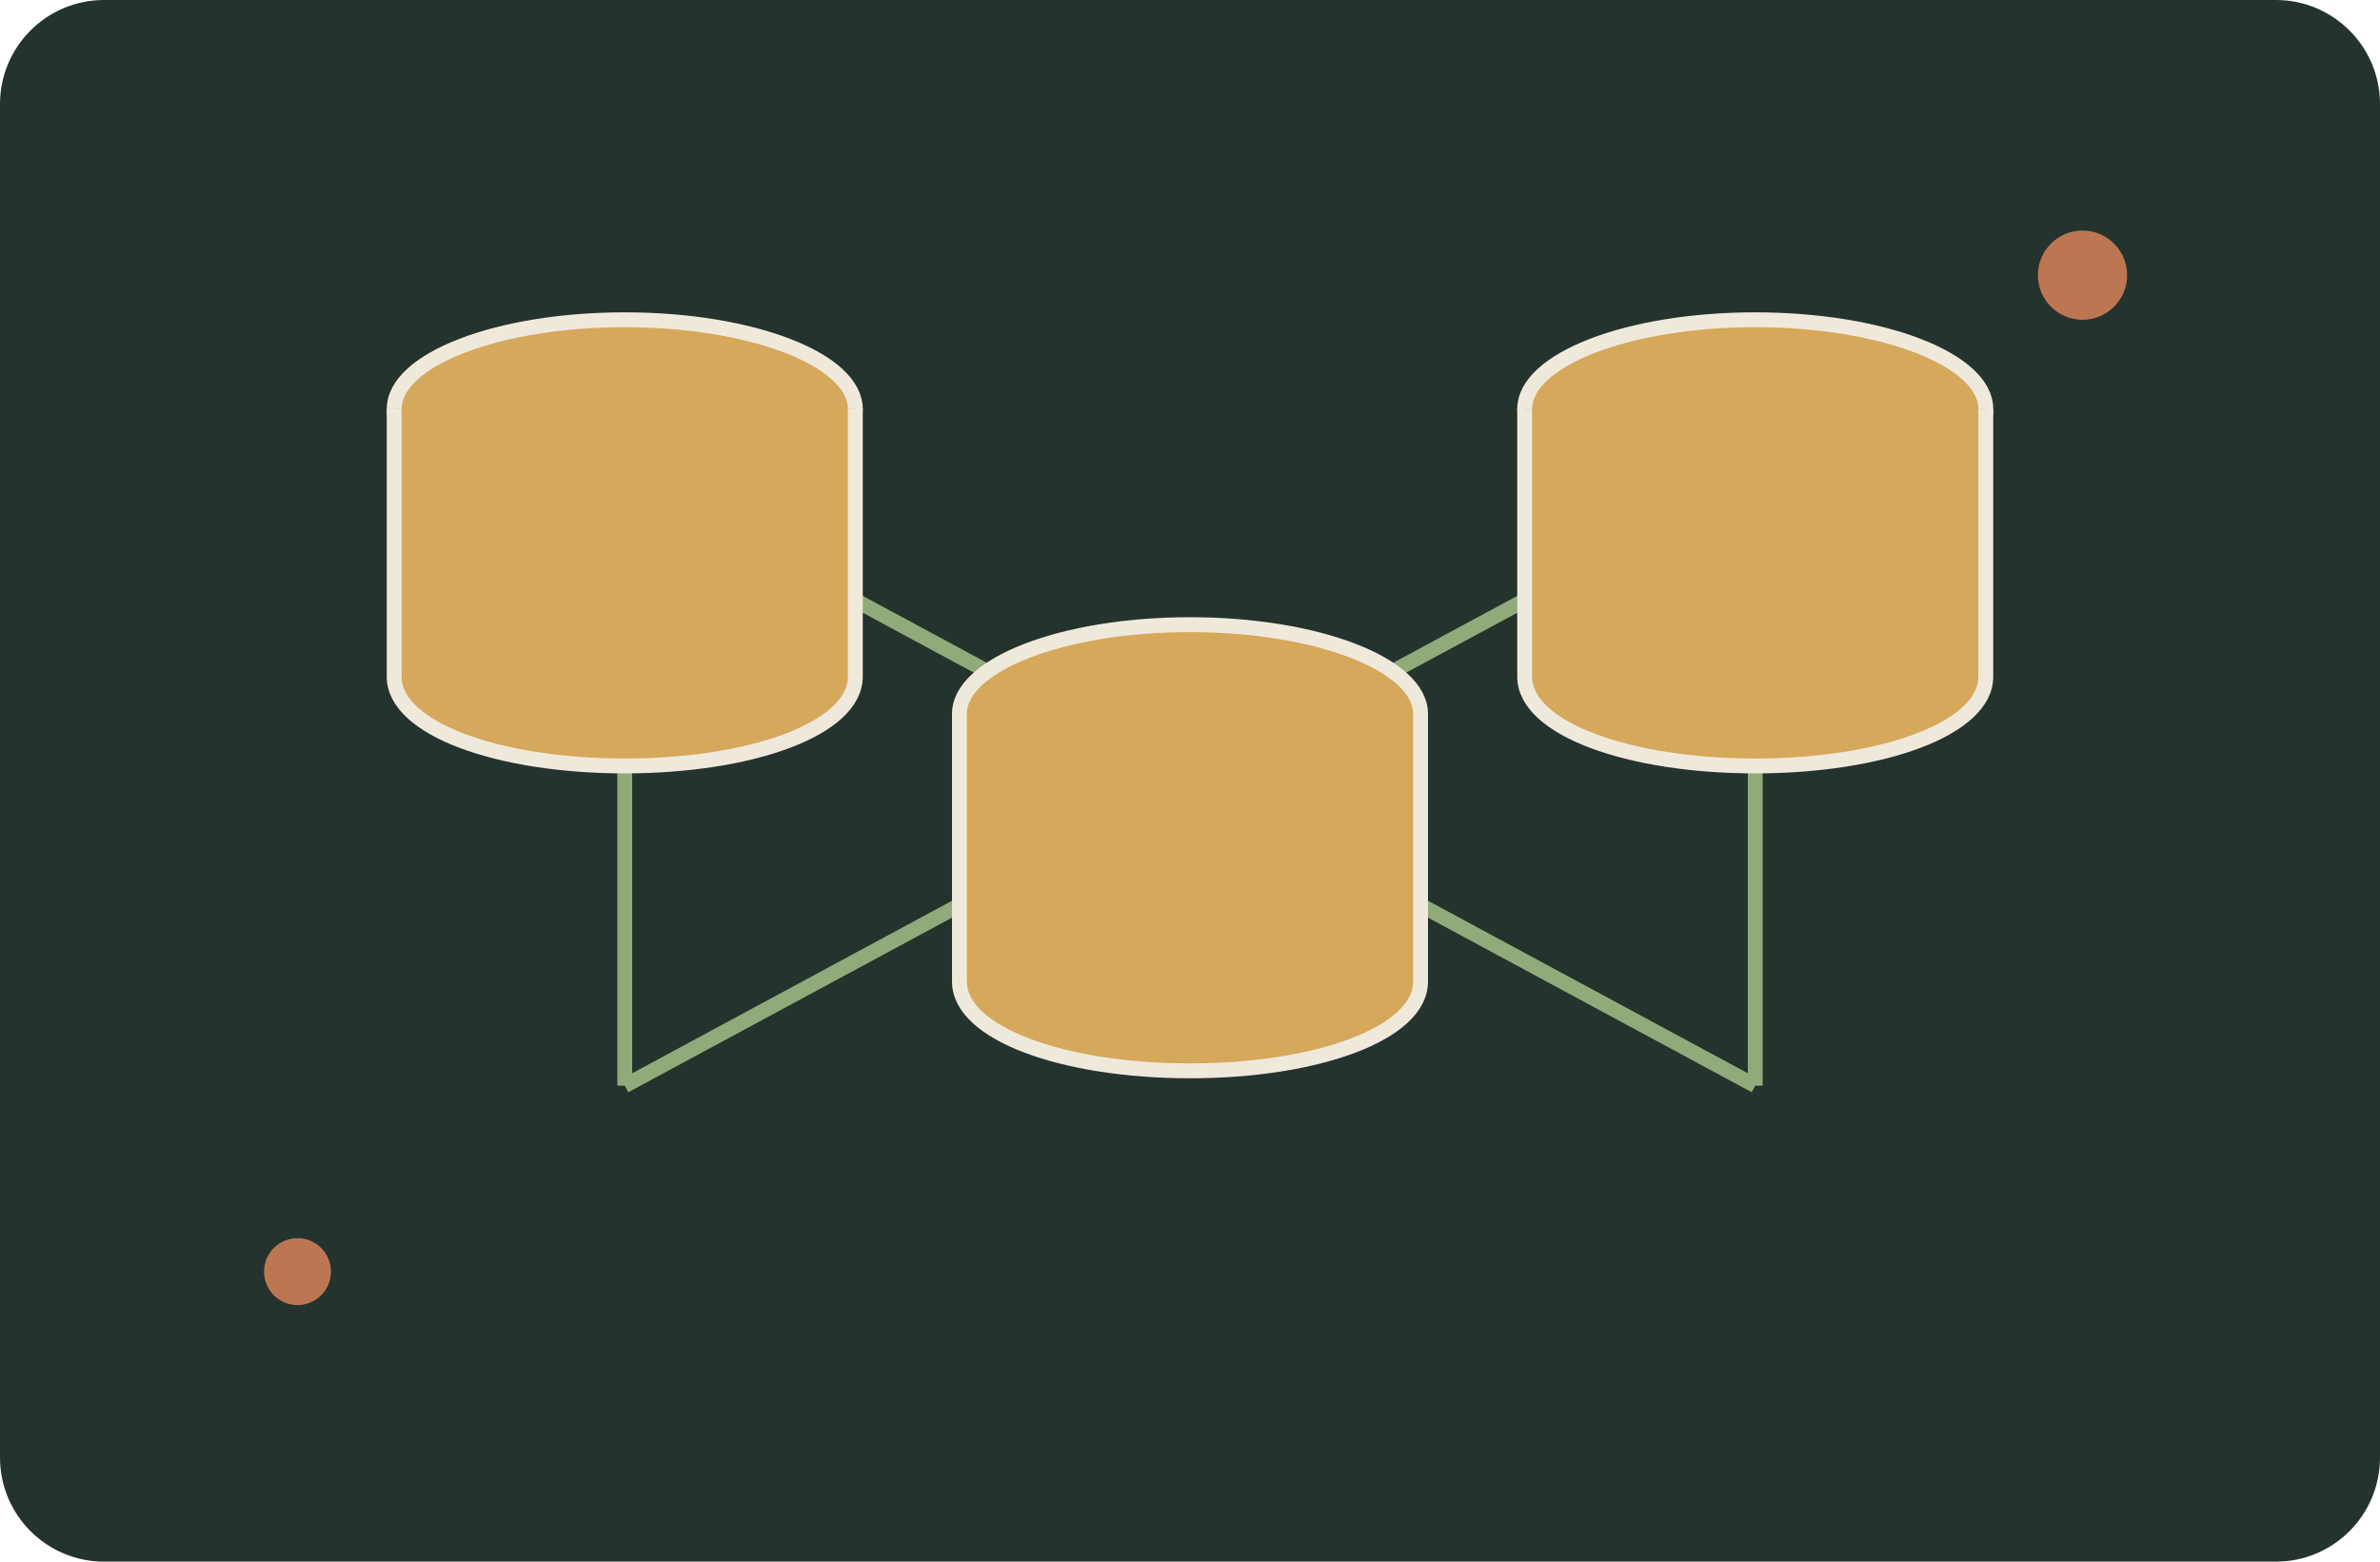
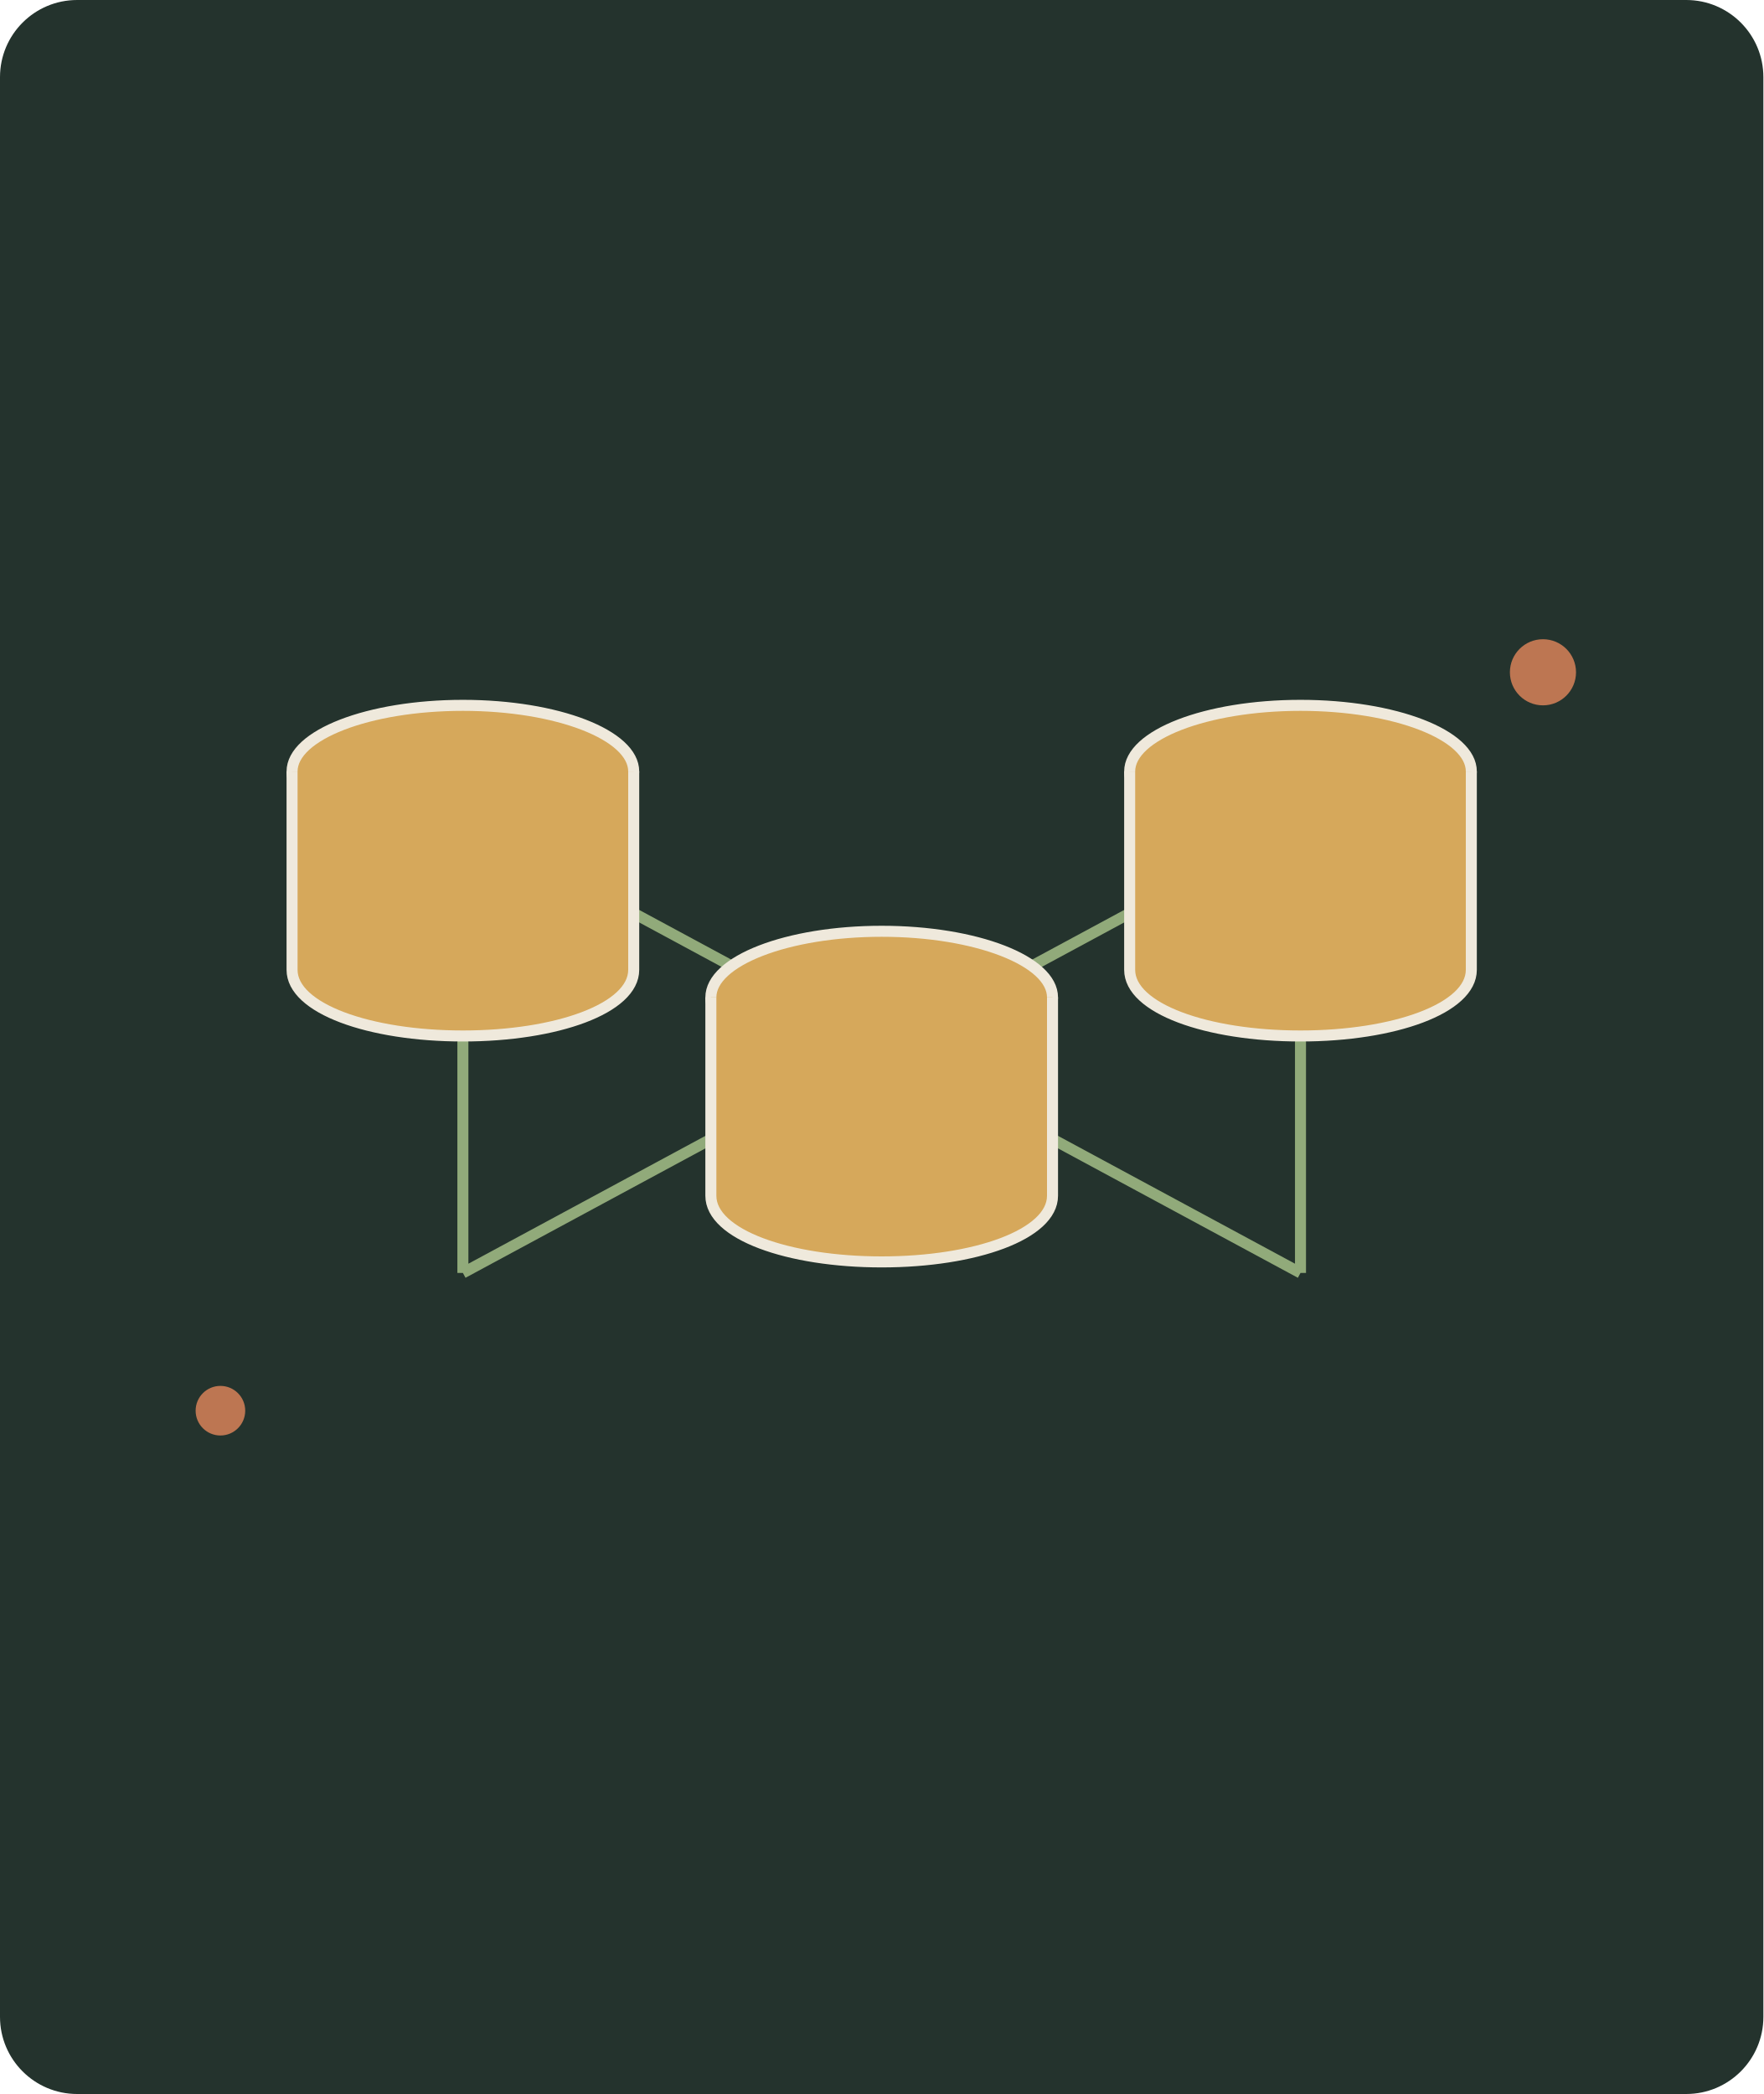
- <svg xmlns="http://www.w3.org/2000/svg" viewBox="0 0 640 420" role="img" aria-labelledby="title desc">
-   <rect width="640" height="420" rx="28" fill="#24332d" />
-   <path d="M168 128L320 210l152-82M168 292l152-82 152 82M168 128v164M472 128v164" fill="none" stroke="#91aa7a" stroke-width="4" />
-   <g fill="#d6a85b" stroke="#efe9dc" stroke-width="4">
-     <ellipse cx="168" cy="110" rx="62" ry="24" />
-     <path d="M106 110v72c0 14 28 24 62 24s62-10 62-24v-72" />
-     <ellipse cx="320" cy="192" rx="62" ry="24" />
-     <path d="M258 192v72c0 14 28 24 62 24s62-10 62-24v-72" />
-     <ellipse cx="472" cy="110" rx="62" ry="24" />
-     <path d="M410 110v72c0 14 28 24 62 24s62-10 62-24v-72" />
+ <svg xmlns="http://www.w3.org/2000/svg" viewBox="0 0 640 760" role="img" aria-labelledby="title desc">
+   <rect width="640" height="760" rx="28" fill="#24332d" />
+   <g transform="translate(0 170)">
+     <path d="M168 128L320 210l152-82M168 292l152-82 152 82M168 128v164M472 128v164" fill="none" stroke="#91aa7a" stroke-width="4" />
+     <g fill="#d6a85b" stroke="#efe9dc" stroke-width="4">
+       <ellipse cx="168" cy="110" rx="62" ry="24" />
+       <path d="M106 110v72c0 14 28 24 62 24s62-10 62-24v-72" />
+       <ellipse cx="320" cy="192" rx="62" ry="24" />
+       <path d="M258 192v72c0 14 28 24 62 24s62-10 62-24v-72" />
+       <ellipse cx="472" cy="110" rx="62" ry="24" />
+       <path d="M410 110v72c0 14 28 24 62 24s62-10 62-24v-72" />
+     </g>
+     <circle cx="80" cy="342" r="9" fill="#bd7652" />
+     <circle cx="560" cy="74" r="12" fill="#bd7652" />
  </g>
-   <circle cx="80" cy="342" r="9" fill="#bd7652" />
-   <circle cx="560" cy="74" r="12" fill="#bd7652" />
</svg>
